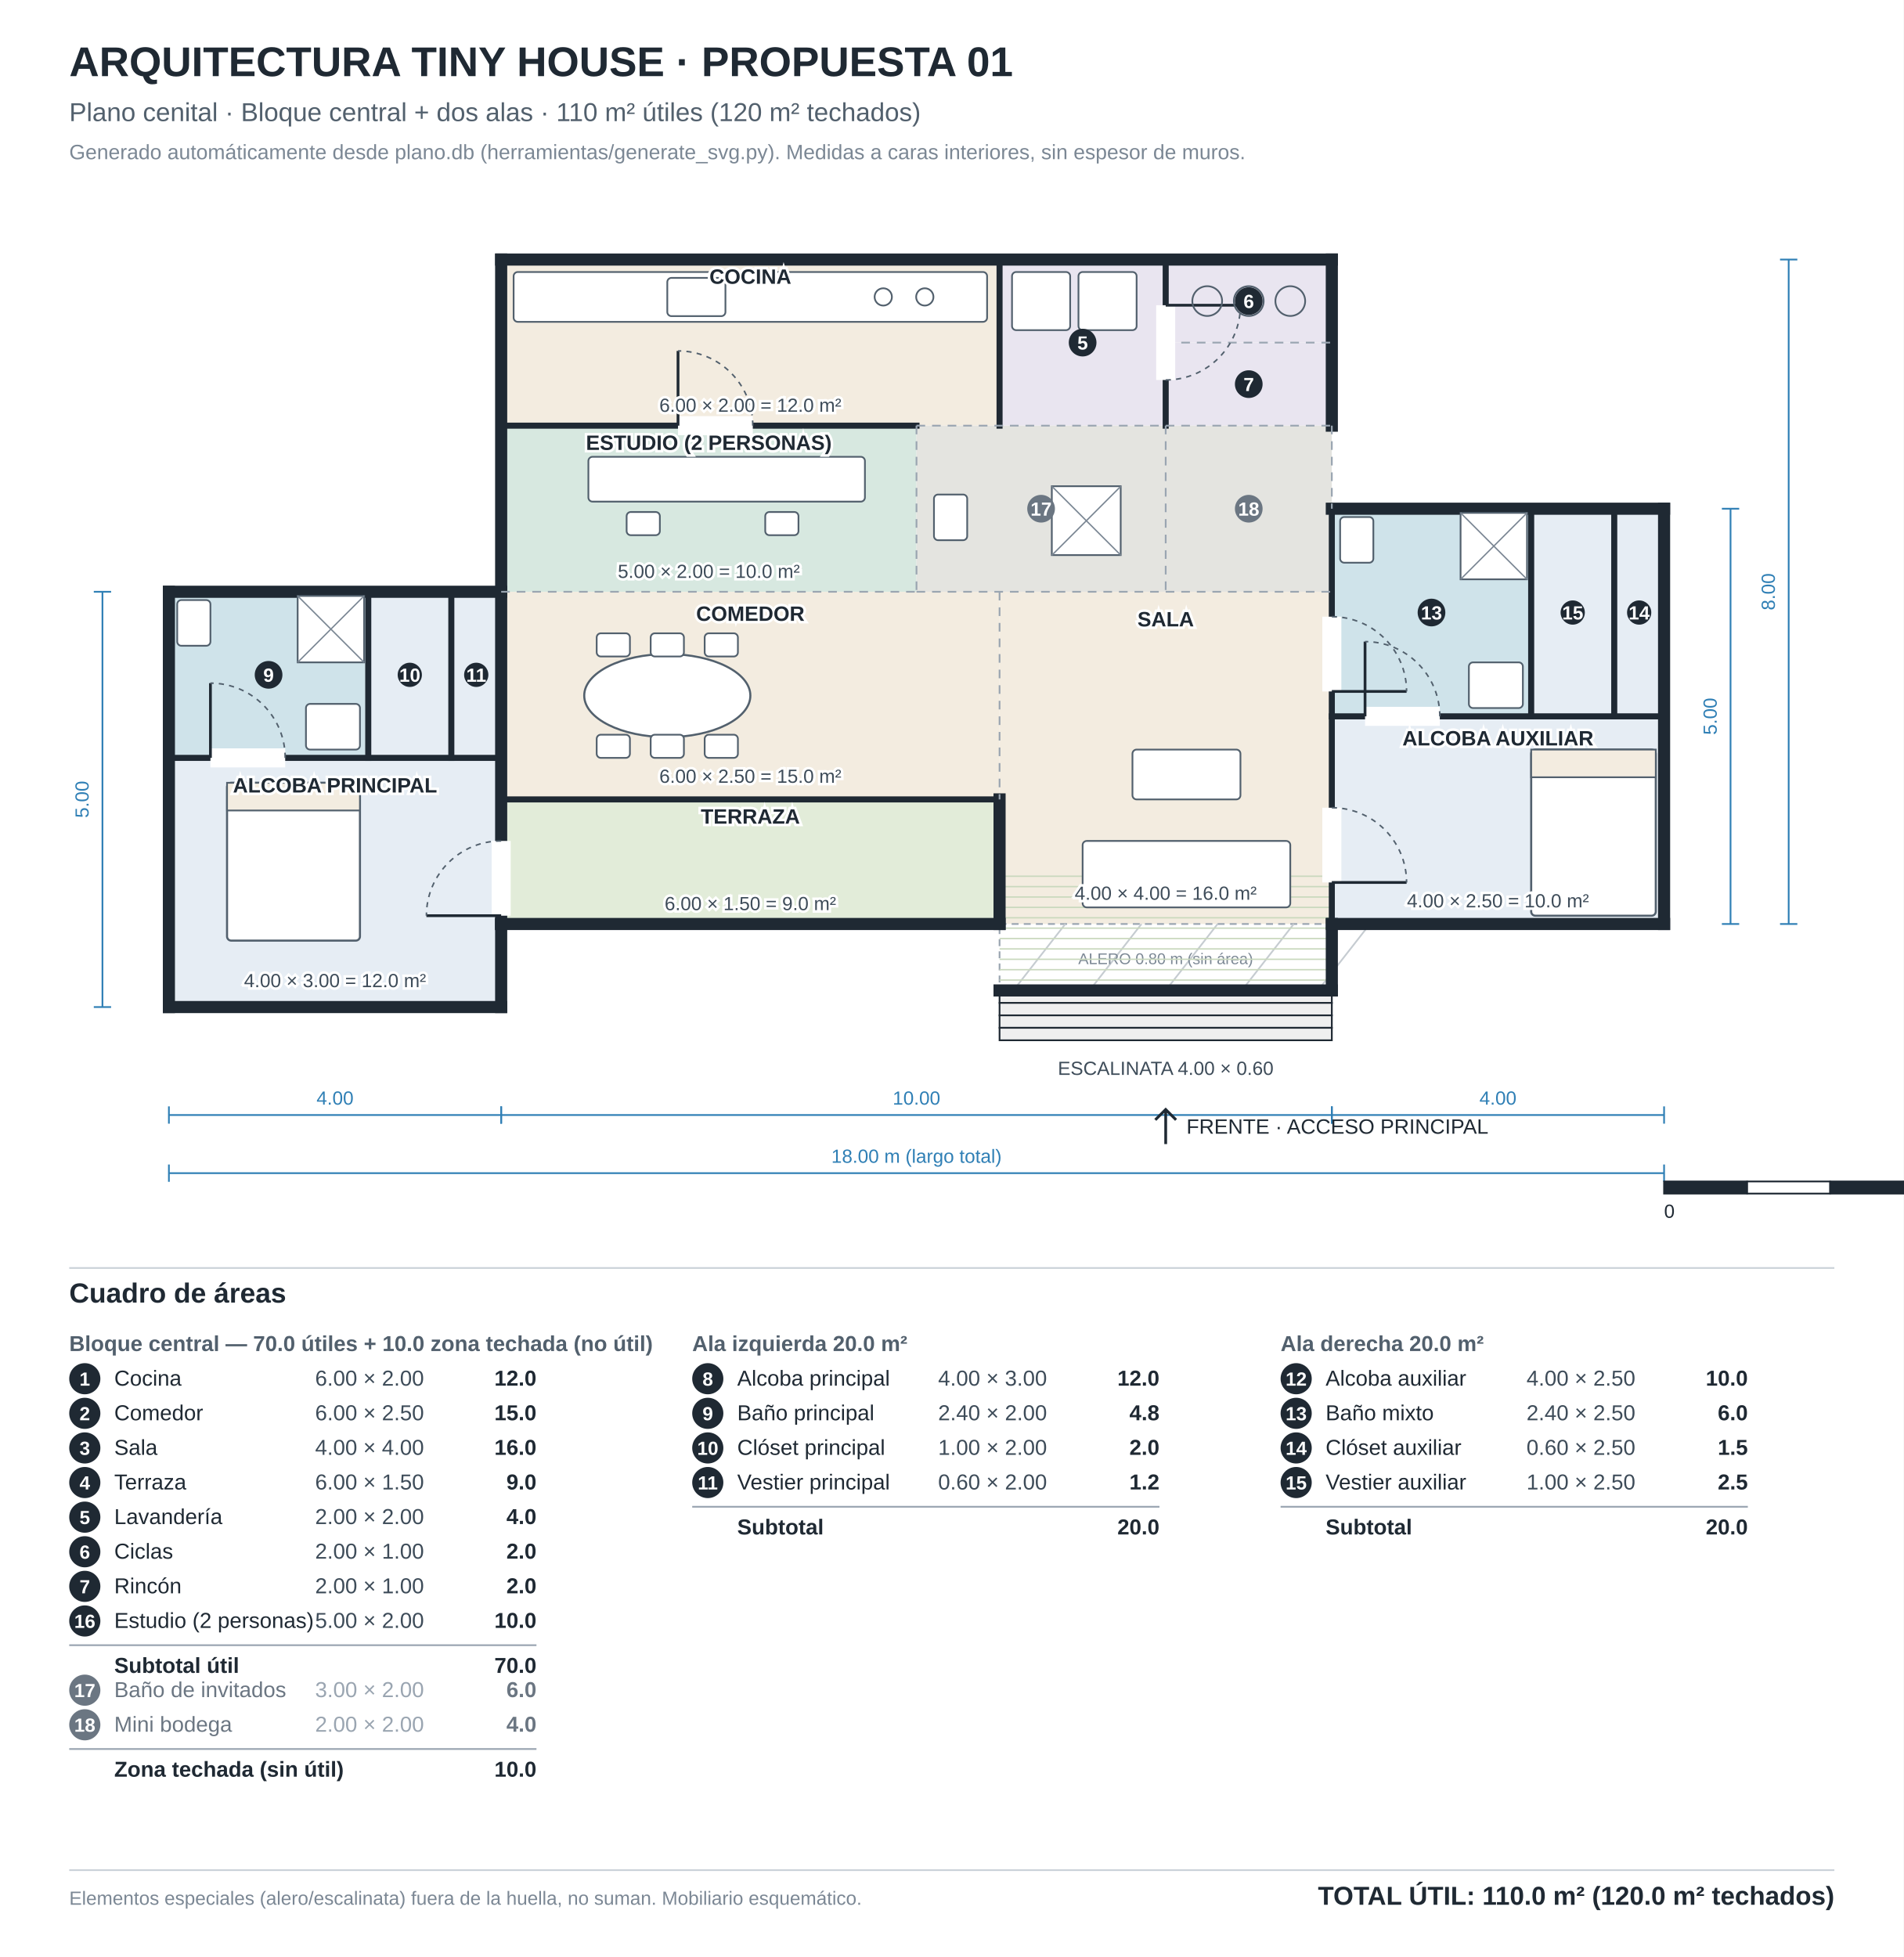
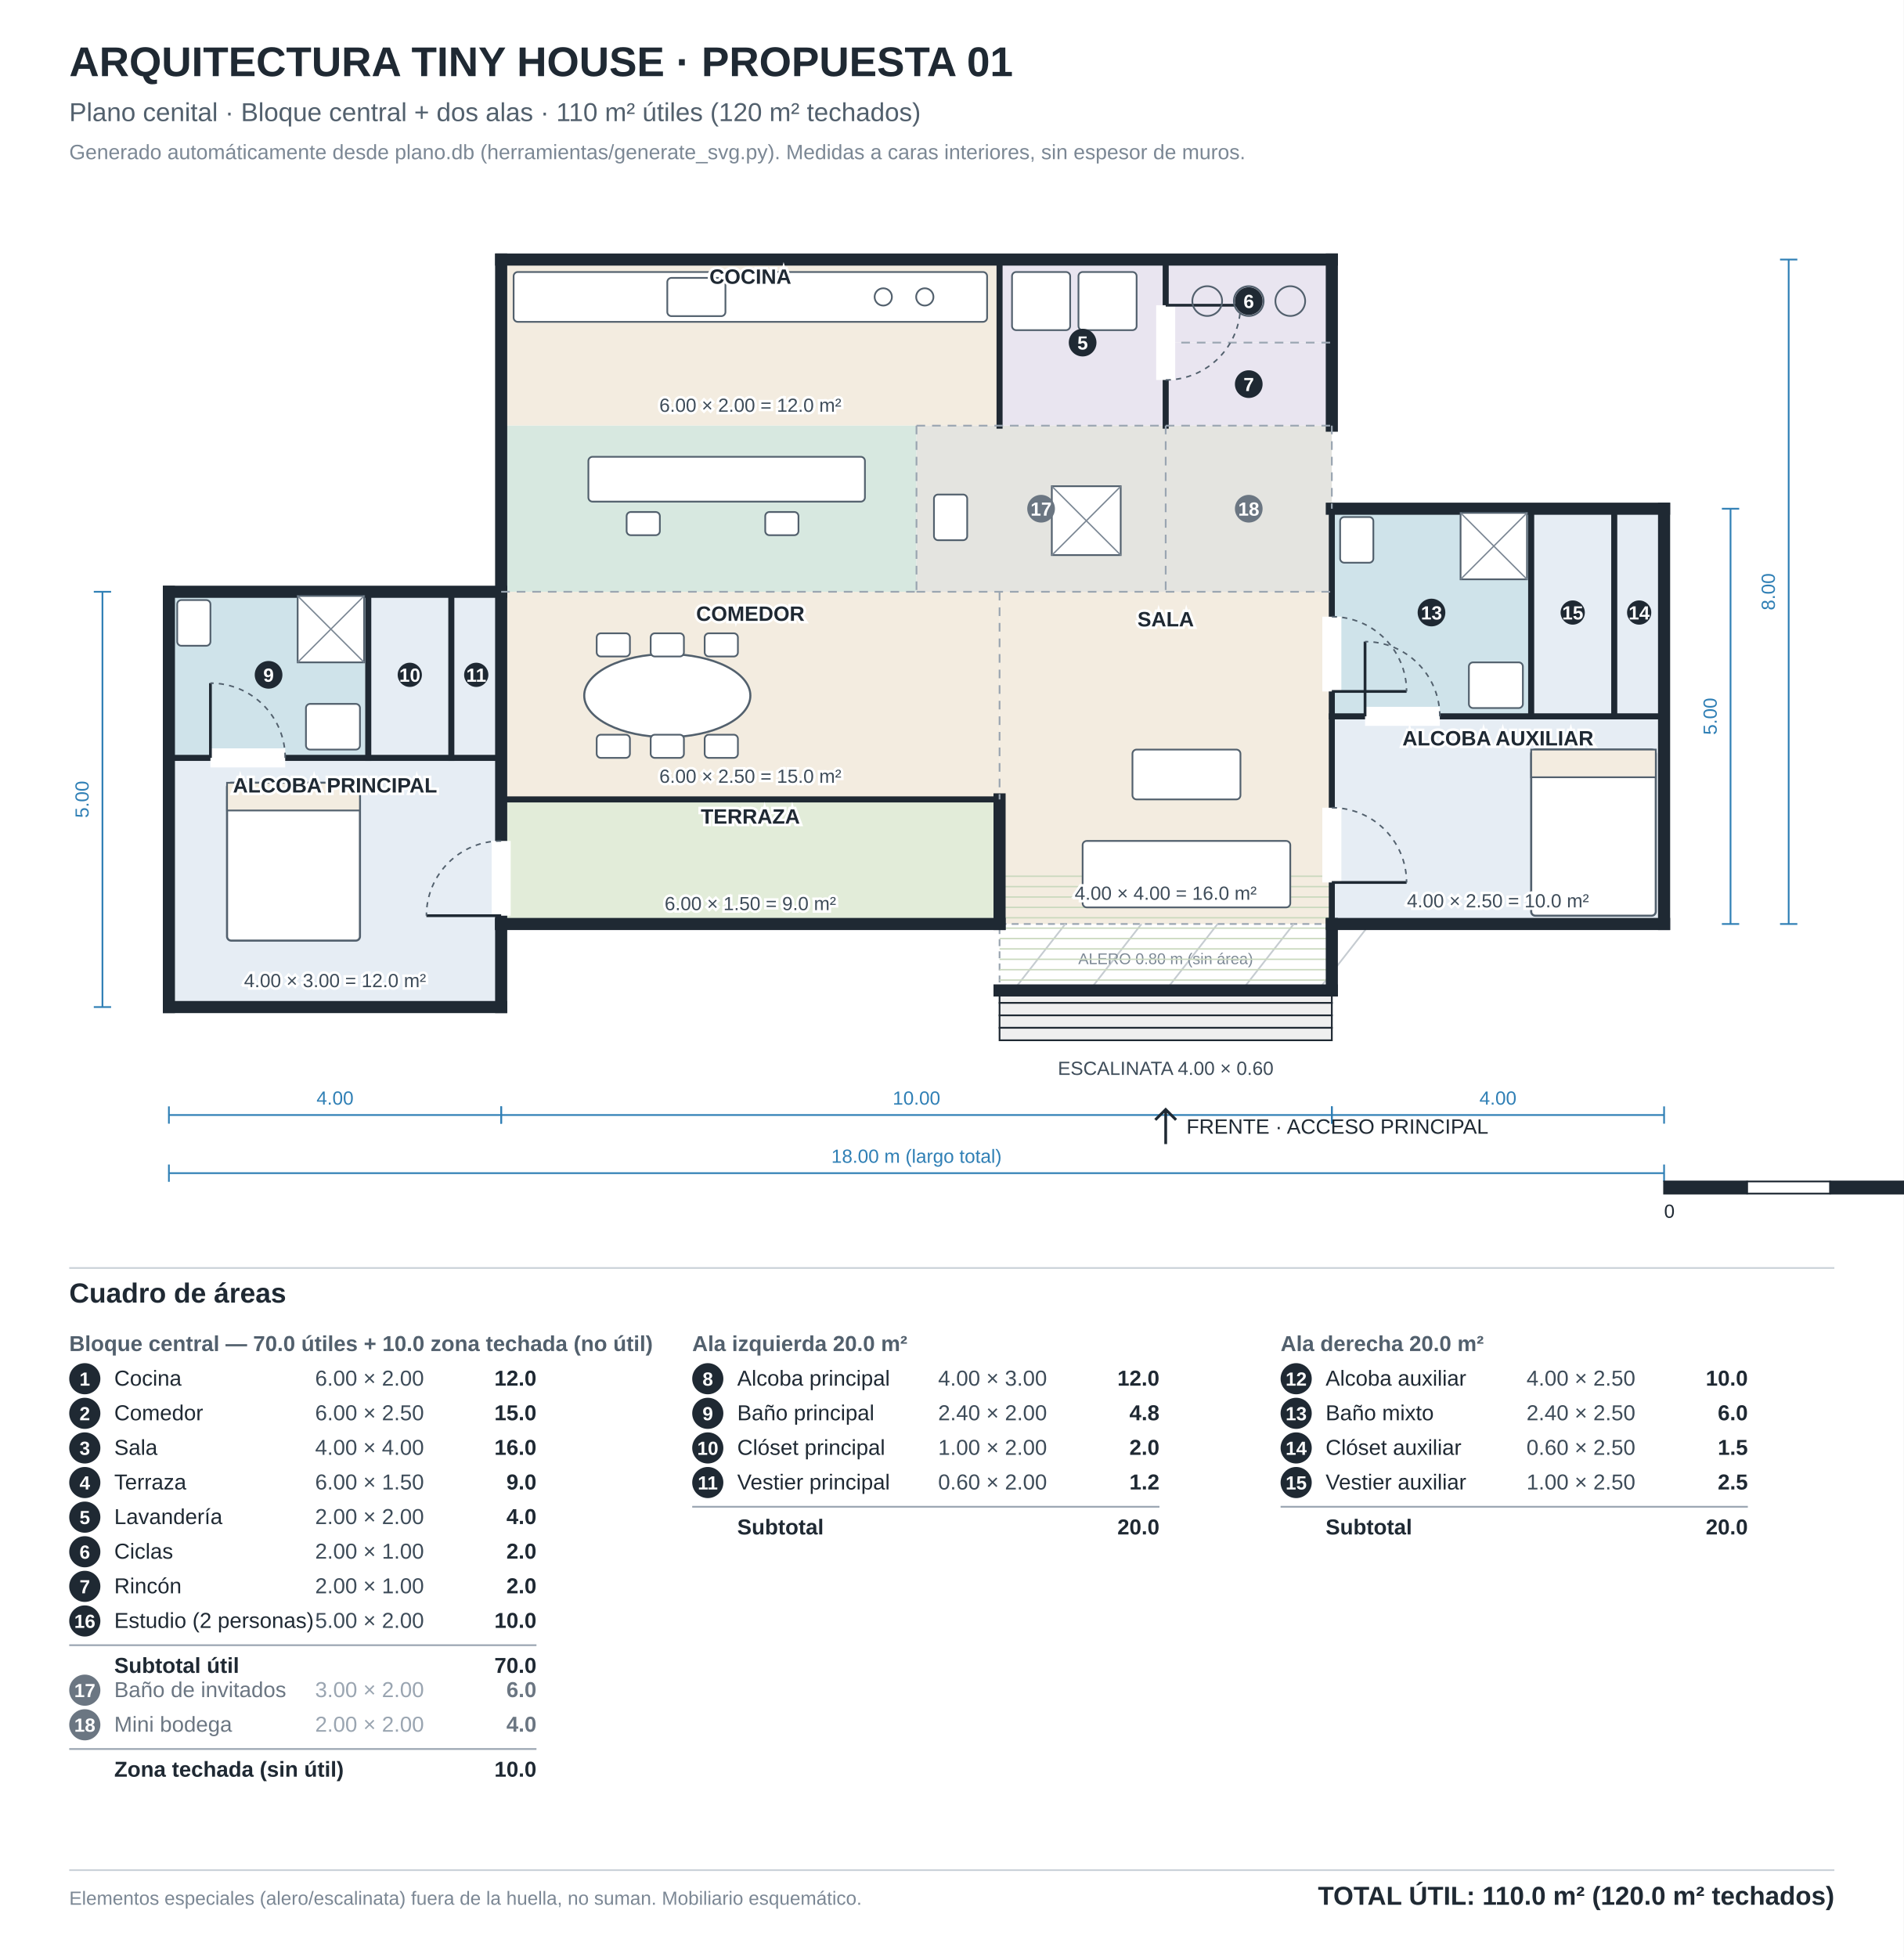
<svg xmlns="http://www.w3.org/2000/svg" viewBox="0 0 1100 1131" width="1100" height="1131" font-family="Segoe UI, Arial, sans-serif">
  <rect width="1100" height="1131" fill="#ffffff" />
  <text x="40" y="44" font-size="24" font-weight="700" fill="#1f2933">ARQUITECTURA TINY HOUSE · PROPUESTA 01</text>
  <text x="40" y="70" font-size="15" fill="#52606d">Plano cenital · Bloque central + dos alas · 110 m² útiles (120 m² techados)</text>
  <text x="40" y="92" font-size="12" fill="#7b8794">Generado automáticamente desde plano.db (herramientas/generate_svg.py). Medidas a caras interiores, sin espesor de muros.</text>
  <rect x="289.6" y="150.0" width="288.0" height="96.0" fill="#f3ece0" />
  <rect x="289.6" y="342.0" width="288.0" height="120.0" fill="#f3ece0" />
  <rect x="577.6" y="342.0" width="192.0" height="192.0" fill="#f3ece0" />
  <rect x="289.6" y="462.0" width="288.0" height="72.0" fill="#e2ecd9" />
  <rect x="577.6" y="150.0" width="96.0" height="96.0" fill="#e9e5f0" />
  <rect x="673.6" y="150.0" width="96.0" height="48.0" fill="#e9e5f0" />
  <rect x="673.6" y="198.0" width="96.0" height="48.0" fill="#e9e5f0" />
  <rect x="97.6" y="438.0" width="192.0" height="144.0" fill="#e6edf4" />
  <rect x="97.6" y="342.0" width="115.2" height="96.0" fill="#cfe3ea" />
  <rect x="212.8" y="342.0" width="48.0" height="96.0" fill="#e6edf4" />
  <rect x="260.8" y="342.0" width="28.8" height="96.0" fill="#e6edf4" />
  <rect x="769.6" y="414.0" width="192.0" height="120.0" fill="#e6edf4" />
  <rect x="769.6" y="294.0" width="115.2" height="120.0" fill="#cfe3ea" />
  <rect x="932.8" y="294.0" width="28.8" height="120.0" fill="#e6edf4" />
  <rect x="884.8" y="294.0" width="48.0" height="120.0" fill="#e6edf4" />
  <rect x="289.6" y="246.0" width="240.0" height="96.0" fill="#d7e8e0" />
  <rect x="529.6" y="246.0" width="144.0" height="96.0" fill="#e4e4e0" />
  <rect x="673.6" y="246.0" width="96.0" height="96.0" fill="#e4e4e0" />
  <rect x="577.6" y="534.0" width="192.0" height="38.4" fill="none" stroke="#9aa5b1" stroke-width="1" stroke-dasharray="4 3" />
  <line x1="585.6" y1="572.4" x2="615.6" y2="534.0" stroke="#c6ccd1" stroke-width="1" />
  <line x1="629.6" y1="572.4" x2="659.6" y2="534.0" stroke="#c6ccd1" stroke-width="1" />
  <line x1="673.6" y1="572.4" x2="703.6" y2="534.0" stroke="#c6ccd1" stroke-width="1" />
  <line x1="717.6" y1="572.4" x2="747.6" y2="534.0" stroke="#c6ccd1" stroke-width="1" />
  <line x1="761.6" y1="572.4" x2="791.6" y2="534.0" stroke="#c6ccd1" stroke-width="1" />
  <text x="673.6" y="557.2" font-size="9" text-anchor="middle" fill="#7b8794">ALERO 0.80 m (sin área)</text>
  <line x1="577.6" y1="506.4" x2="769.6" y2="506.4" stroke="#c9d8bd" stroke-width="0.8" />
  <line x1="577.6" y1="512.4" x2="769.6" y2="512.4" stroke="#c9d8bd" stroke-width="0.8" />
  <line x1="577.6" y1="518.4" x2="769.6" y2="518.4" stroke="#c9d8bd" stroke-width="0.8" />
  <line x1="577.6" y1="524.4" x2="769.6" y2="524.4" stroke="#c9d8bd" stroke-width="0.8" />
  <line x1="577.6" y1="530.4" x2="769.6" y2="530.4" stroke="#c9d8bd" stroke-width="0.8" />
  <line x1="577.6" y1="536.4" x2="769.6" y2="536.4" stroke="#c9d8bd" stroke-width="0.8" />
  <line x1="577.6" y1="542.4" x2="769.6" y2="542.4" stroke="#c9d8bd" stroke-width="0.8" />
  <line x1="577.6" y1="548.4" x2="769.6" y2="548.4" stroke="#c9d8bd" stroke-width="0.8" />
  <line x1="577.6" y1="554.4" x2="769.6" y2="554.4" stroke="#c9d8bd" stroke-width="0.8" />
  <line x1="577.6" y1="560.4" x2="769.6" y2="560.4" stroke="#c9d8bd" stroke-width="0.8" />
  <line x1="577.6" y1="566.4" x2="769.6" y2="566.4" stroke="#c9d8bd" stroke-width="0.8" />
  <rect x="577.6" y="572.4" width="192.0" height="7.2" fill="#efefef" stroke="#1f2933" stroke-width="1" />
  <rect x="577.6" y="579.6" width="192.0" height="7.2" fill="#efefef" stroke="#1f2933" stroke-width="1" />
  <rect x="577.6" y="586.8" width="192.0" height="7.2" fill="#efefef" stroke="#1f2933" stroke-width="1" />
  <rect x="577.6" y="594.0" width="192.0" height="7.2" fill="#efefef" stroke="#1f2933" stroke-width="1" />
  <text x="673.6" y="621.2" font-size="11" text-anchor="middle" fill="#3e4c59">ESCALINATA 4.00 × 0.60</text>
  <line x1="97.6" y1="342.0" x2="289.6" y2="342.0" stroke="#1f2933" stroke-width="7" stroke-linecap="square" />
  <line x1="97.6" y1="342.0" x2="97.6" y2="582.0" stroke="#1f2933" stroke-width="7" stroke-linecap="square" />
  <line x1="97.6" y1="582.0" x2="289.6" y2="582.0" stroke="#1f2933" stroke-width="7" stroke-linecap="square" />
  <line x1="289.6" y1="582.0" x2="289.6" y2="534.0" stroke="#1f2933" stroke-width="7" stroke-linecap="square" />
  <line x1="289.6" y1="150.0" x2="769.6" y2="150.0" stroke="#1f2933" stroke-width="7" stroke-linecap="square" />
  <line x1="289.6" y1="150.0" x2="289.6" y2="534.0" stroke="#1f2933" stroke-width="7" stroke-linecap="square" />
  <line x1="769.6" y1="150.0" x2="769.6" y2="246.0" stroke="#1f2933" stroke-width="7" stroke-linecap="square" />
  <line x1="289.6" y1="534.0" x2="577.6" y2="534.0" stroke="#1f2933" stroke-width="7" stroke-linecap="square" />
  <line x1="769.6" y1="534.0" x2="769.6" y2="572.4" stroke="#1f2933" stroke-width="7" stroke-linecap="square" />
  <line x1="577.6" y1="572.4" x2="769.6" y2="572.4" stroke="#1f2933" stroke-width="7" stroke-linecap="square" />
  <line x1="577.6" y1="462.0" x2="577.6" y2="534.0" stroke="#1f2933" stroke-width="7" stroke-linecap="square" />
  <line x1="769.6" y1="294.0" x2="961.6" y2="294.0" stroke="#1f2933" stroke-width="7" stroke-linecap="square" />
  <line x1="961.6" y1="294.0" x2="961.6" y2="534.0" stroke="#1f2933" stroke-width="7" stroke-linecap="square" />
  <line x1="961.6" y1="534.0" x2="769.6" y2="534.0" stroke="#1f2933" stroke-width="7" stroke-linecap="square" />
  <line x1="97.6" y1="438.0" x2="289.6" y2="438.0" stroke="#1f2933" stroke-width="3.5" stroke-linecap="square" />
  <line x1="212.8" y1="342.0" x2="212.8" y2="438.0" stroke="#1f2933" stroke-width="3.5" stroke-linecap="square" />
  <line x1="260.8" y1="342.0" x2="260.8" y2="438.0" stroke="#1f2933" stroke-width="3.5" stroke-linecap="square" />
  <line x1="769.6" y1="414.0" x2="961.6" y2="414.0" stroke="#1f2933" stroke-width="3.5" stroke-linecap="square" />
  <line x1="884.8" y1="294.0" x2="884.8" y2="414.0" stroke="#1f2933" stroke-width="3.5" stroke-linecap="square" />
  <line x1="932.8" y1="294.0" x2="932.8" y2="414.0" stroke="#1f2933" stroke-width="3.5" stroke-linecap="square" />
  <line x1="289.6" y1="462.0" x2="577.6" y2="462.0" stroke="#1f2933" stroke-width="3.5" stroke-linecap="square" />
  <line x1="577.6" y1="150.0" x2="577.6" y2="246.0" stroke="#1f2933" stroke-width="3.5" stroke-linecap="square" />
-   <line x1="289.6" y1="246.0" x2="529.6" y2="246.0" stroke="#1f2933" stroke-width="3.5" stroke-linecap="square" />
  <line x1="673.6" y1="150.0" x2="673.6" y2="246.0" stroke="#1f2933" stroke-width="3.5" stroke-linecap="square" />
  <line x1="769.6" y1="294.0" x2="769.6" y2="534.0" stroke="#1f2933" stroke-width="3.5" stroke-linecap="square" />
  <line x1="529.6" y1="246.0" x2="769.6" y2="246.0" stroke="#9aa5b1" stroke-width="1" stroke-dasharray="5 4" />
  <line x1="529.6" y1="342.0" x2="769.6" y2="342.0" stroke="#9aa5b1" stroke-width="1" stroke-dasharray="5 4" />
  <line x1="529.6" y1="246.0" x2="529.6" y2="342.0" stroke="#9aa5b1" stroke-width="1" stroke-dasharray="5 4" />
  <line x1="673.6" y1="246.0" x2="673.6" y2="342.0" stroke="#9aa5b1" stroke-width="1" stroke-dasharray="5 4" />
  <line x1="769.6" y1="246.0" x2="769.6" y2="294.0" stroke="#9aa5b1" stroke-width="1" stroke-dasharray="5 4" />
  <line x1="289.6" y1="342.0" x2="529.6" y2="342.0" stroke="#9aa5b1" stroke-width="1" stroke-dasharray="5 4" />
  <line x1="577.6" y1="342.0" x2="577.6" y2="462.0" stroke="#9aa5b1" stroke-width="1" stroke-dasharray="5 4" />
  <line x1="673.6" y1="198.0" x2="769.6" y2="198.0" stroke="#9aa5b1" stroke-width="1" stroke-dasharray="5 4" />
  <line x1="121.6" y1="438.0" x2="164.8" y2="438.0" stroke="#ffffff" stroke-width="11" />
  <line x1="121.6" y1="438.0" x2="121.6" y2="394.8" stroke="#1f2933" stroke-width="1.6" />
  <path d="M 164.8 438.0 A 43.2 43.2 0 0 0 121.6 394.8" fill="none" stroke="#52606d" stroke-width="0.9" stroke-dasharray="3 3" />
  <line x1="289.6" y1="486.0" x2="289.6" y2="529.2" stroke="#ffffff" stroke-width="11" />
  <line x1="289.6" y1="529.2" x2="246.4" y2="529.2" stroke="#1f2933" stroke-width="1.6" />
  <path d="M 289.6 486.0 A 43.2 43.2 0 0 0 246.4 529.2" fill="none" stroke="#52606d" stroke-width="0.9" stroke-dasharray="3 3" />
  <line x1="769.6" y1="356.4" x2="769.6" y2="399.6" stroke="#ffffff" stroke-width="11" />
  <line x1="769.6" y1="399.6" x2="812.8" y2="399.6" stroke="#1f2933" stroke-width="1.6" />
  <path d="M 769.6 356.4 A 43.2 43.2 0 0 1 812.8 399.6" fill="none" stroke="#52606d" stroke-width="0.9" stroke-dasharray="3 3" />
  <line x1="788.8" y1="414.0" x2="832.0" y2="414.0" stroke="#ffffff" stroke-width="11" />
  <line x1="788.8" y1="414.0" x2="788.8" y2="370.8" stroke="#1f2933" stroke-width="1.6" />
  <path d="M 832.0 414.0 A 43.2 43.2 0 0 0 788.8 370.8" fill="none" stroke="#52606d" stroke-width="0.9" stroke-dasharray="3 3" />
  <line x1="769.6" y1="466.8" x2="769.6" y2="510.0" stroke="#ffffff" stroke-width="11" />
  <line x1="769.6" y1="510.0" x2="812.8" y2="510.0" stroke="#1f2933" stroke-width="1.6" />
  <path d="M 769.6 466.8 A 43.2 43.2 0 0 1 812.8 510.0" fill="none" stroke="#52606d" stroke-width="0.9" stroke-dasharray="3 3" />
-   <line x1="391.8" y1="246.0" x2="435.0" y2="246.0" stroke="#ffffff" stroke-width="11" />
-   <line x1="391.8" y1="246.0" x2="391.8" y2="202.8" stroke="#1f2933" stroke-width="1.6" />
-   <path d="M 435.0 246.0 A 43.2 43.2 0 0 0 391.8 202.8" fill="none" stroke="#52606d" stroke-width="0.9" stroke-dasharray="3 3" />
  <line x1="673.6" y1="176.4" x2="673.6" y2="219.6" stroke="#ffffff" stroke-width="11" />
  <line x1="673.6" y1="176.4" x2="716.8" y2="176.4" stroke="#1f2933" stroke-width="1.6" />
  <path d="M 673.6 219.6 A 43.2 43.2 0 0 0 716.8 176.4" fill="none" stroke="#52606d" stroke-width="0.9" stroke-dasharray="3 3" />
  <rect x="296.8" y="157.2" width="273.6" height="28.8" rx="2.4" fill="#ffffff" stroke="#52606d" stroke-width="1" />
  <circle cx="510.4" cy="171.6" r="5.0" fill="none" stroke="#52606d" />
  <circle cx="534.4" cy="171.6" r="5.0" fill="none" stroke="#52606d" />
  <rect x="385.6" y="160.6" width="33.6" height="22.1" rx="2.4" fill="#ffffff" stroke="#52606d" stroke-width="1" />
  <rect x="584.8" y="157.2" width="33.6" height="33.6" rx="2.4" fill="#ffffff" stroke="#52606d" stroke-width="1" />
  <rect x="623.2" y="157.2" width="33.6" height="33.6" rx="2.4" fill="#ffffff" stroke="#52606d" stroke-width="1" />
  <circle cx="697.6" cy="174.0" r="8.6" fill="none" stroke="#52606d" />
  <circle cx="721.6" cy="174.0" r="8.6" fill="none" stroke="#52606d" />
  <circle cx="745.6" cy="174.0" r="8.6" fill="none" stroke="#52606d" />
  <rect x="340.0" y="264.0" width="159.8" height="25.9" rx="2.4" fill="#ffffff" stroke="#52606d" stroke-width="1" />
  <rect x="362.1" y="295.9" width="19.2" height="13.4" rx="2.4" fill="#ffffff" stroke="#52606d" stroke-width="1" />
  <rect x="442.2" y="295.9" width="19.2" height="13.4" rx="2.4" fill="#ffffff" stroke="#52606d" stroke-width="1" />
  <rect x="539.7" y="285.8" width="19.2" height="26.4" rx="2.4" fill="#ffffff" stroke="#52606d" stroke-width="1" />
  <rect x="607.8" y="281.0" width="39.8" height="39.8" fill="#ffffff" stroke="#52606d" stroke-width="1" />
  <line x1="607.8" y1="281.0" x2="647.7" y2="320.9" stroke="#7b8794" stroke-width="0.8" />
  <line x1="647.7" y1="281.0" x2="607.8" y2="320.9" stroke="#7b8794" stroke-width="0.8" />
  <ellipse cx="385.6" cy="402.0" rx="48.0" ry="24.0" fill="#ffffff" stroke="#52606d" stroke-width="1.2" />
  <rect x="344.8" y="366.0" width="19.2" height="13.4" rx="2.4" fill="#ffffff" stroke="#52606d" stroke-width="1" />
  <rect x="344.8" y="424.6" width="19.2" height="13.4" rx="2.4" fill="#ffffff" stroke="#52606d" stroke-width="1" />
  <rect x="376.0" y="366.0" width="19.2" height="13.4" rx="2.4" fill="#ffffff" stroke="#52606d" stroke-width="1" />
  <rect x="376.0" y="424.6" width="19.2" height="13.4" rx="2.4" fill="#ffffff" stroke="#52606d" stroke-width="1" />
  <rect x="407.2" y="366.0" width="19.2" height="13.4" rx="2.4" fill="#ffffff" stroke="#52606d" stroke-width="1" />
  <rect x="407.2" y="424.6" width="19.2" height="13.4" rx="2.4" fill="#ffffff" stroke="#52606d" stroke-width="1" />
  <rect x="625.6" y="486.0" width="120.0" height="38.4" rx="2.4" fill="#ffffff" stroke="#52606d" stroke-width="1" />
  <rect x="654.4" y="433.2" width="62.4" height="28.8" rx="2.4" fill="#ffffff" stroke="#52606d" stroke-width="1" />
  <rect x="131.2" y="452.4" width="76.8" height="91.2" rx="2.4" fill="#ffffff" stroke="#52606d" stroke-width="1.2" />
  <rect x="131.2" y="452.4" width="76.8" height="16.0" fill="#f3ece0" stroke="#52606d" stroke-width="1" />
  <rect x="102.4" y="346.8" width="19.2" height="26.4" rx="2.4" fill="#ffffff" stroke="#52606d" stroke-width="1" />
  <rect x="176.8" y="406.8" width="31.2" height="26.4" rx="2.4" fill="#ffffff" stroke="#52606d" stroke-width="1" />
  <rect x="172.0" y="344.4" width="38.4" height="38.4" fill="#ffffff" stroke="#52606d" stroke-width="1" />
  <line x1="172.0" y1="344.4" x2="210.4" y2="382.8" stroke="#7b8794" stroke-width="0.8" />
  <line x1="210.4" y1="344.4" x2="172.0" y2="382.8" stroke="#7b8794" stroke-width="0.8" />
  <rect x="884.8" y="433.2" width="72.0" height="96.0" rx="2.4" fill="#ffffff" stroke="#52606d" stroke-width="1.2" />
  <rect x="884.8" y="433.2" width="72.0" height="16.0" fill="#f3ece0" stroke="#52606d" stroke-width="1" />
  <rect x="774.4" y="298.8" width="19.2" height="26.4" rx="2.4" fill="#ffffff" stroke="#52606d" stroke-width="1" />
  <rect x="848.8" y="382.8" width="31.2" height="26.4" rx="2.4" fill="#ffffff" stroke="#52606d" stroke-width="1" />
  <rect x="844.0" y="296.4" width="38.4" height="38.4" fill="#ffffff" stroke="#52606d" stroke-width="1" />
  <line x1="844.0" y1="296.4" x2="882.4" y2="334.8" stroke="#7b8794" stroke-width="0.8" />
  <line x1="882.4" y1="296.4" x2="844.0" y2="334.8" stroke="#7b8794" stroke-width="0.8" />
  <text x="433.6" y="164.0" font-size="12" font-weight="700" text-anchor="middle" fill="#ffffff" stroke="#ffffff" stroke-width="3" paint-order="stroke">COCINA</text>
  <text x="433.6" y="164.0" font-size="12" font-weight="700" text-anchor="middle" fill="#1f2933">COCINA</text>
  <text x="433.6" y="238.0" font-size="11" font-weight="400" text-anchor="middle" fill="#ffffff" stroke="#ffffff" stroke-width="3" paint-order="stroke">6.00 × 2.00 = 12.0 m²</text>
  <text x="433.6" y="238.0" font-size="11" font-weight="400" text-anchor="middle" fill="#3e4c59">6.00 × 2.00 = 12.0 m²</text>
  <text x="433.6" y="358.8" font-size="12" font-weight="700" text-anchor="middle" fill="#ffffff" stroke="#ffffff" stroke-width="3" paint-order="stroke">COMEDOR</text>
  <text x="433.6" y="358.8" font-size="12" font-weight="700" text-anchor="middle" fill="#1f2933">COMEDOR</text>
  <text x="433.6" y="452.4" font-size="11" font-weight="400" text-anchor="middle" fill="#ffffff" stroke="#ffffff" stroke-width="3" paint-order="stroke">6.00 × 2.50 = 15.0 m²</text>
  <text x="433.6" y="452.4" font-size="11" font-weight="400" text-anchor="middle" fill="#3e4c59">6.00 × 2.50 = 15.0 m²</text>
  <text x="673.6" y="362.0" font-size="12" font-weight="700" text-anchor="middle" fill="#ffffff" stroke="#ffffff" stroke-width="3" paint-order="stroke">SALA</text>
  <text x="673.6" y="362.0" font-size="12" font-weight="700" text-anchor="middle" fill="#1f2933">SALA</text>
  <text x="673.6" y="520.0" font-size="11" font-weight="400" text-anchor="middle" fill="#ffffff" stroke="#ffffff" stroke-width="3" paint-order="stroke">4.00 × 4.00 = 16.0 m²</text>
  <text x="673.6" y="520.0" font-size="11" font-weight="400" text-anchor="middle" fill="#3e4c59">4.00 × 4.00 = 16.0 m²</text>
  <text x="433.6" y="476.0" font-size="12" font-weight="700" text-anchor="middle" fill="#ffffff" stroke="#ffffff" stroke-width="3" paint-order="stroke">TERRAZA</text>
  <text x="433.6" y="476.0" font-size="12" font-weight="700" text-anchor="middle" fill="#1f2933">TERRAZA</text>
  <text x="433.6" y="526.0" font-size="11" font-weight="400" text-anchor="middle" fill="#ffffff" stroke="#ffffff" stroke-width="3" paint-order="stroke">6.00 × 1.50 = 9.0 m²</text>
  <text x="433.6" y="526.0" font-size="11" font-weight="400" text-anchor="middle" fill="#3e4c59">6.00 × 1.50 = 9.0 m²</text>
  <circle cx="625.6" cy="198.0" r="8" fill="#1f2933" />
  <text x="625.6" y="202.0" font-size="11" font-weight="700" text-anchor="middle" fill="#fff">5</text>
  <circle cx="721.6" cy="174.0" r="8" fill="#1f2933" />
  <text x="721.6" y="178.0" font-size="11" font-weight="700" text-anchor="middle" fill="#fff">6</text>
  <circle cx="721.6" cy="222.0" r="8" fill="#1f2933" />
  <text x="721.6" y="226.0" font-size="11" font-weight="700" text-anchor="middle" fill="#fff">7</text>
  <text x="193.6" y="458.0" font-size="12" font-weight="700" text-anchor="middle" fill="#ffffff" stroke="#ffffff" stroke-width="3" paint-order="stroke">ALCOBA PRINCIPAL</text>
  <text x="193.6" y="458.0" font-size="12" font-weight="700" text-anchor="middle" fill="#1f2933">ALCOBA PRINCIPAL</text>
  <text x="193.6" y="570.5" font-size="11" font-weight="400" text-anchor="middle" fill="#ffffff" stroke="#ffffff" stroke-width="3" paint-order="stroke">4.00 × 3.00 = 12.0 m²</text>
  <text x="193.6" y="570.5" font-size="11" font-weight="400" text-anchor="middle" fill="#3e4c59">4.00 × 3.00 = 12.0 m²</text>
  <circle cx="155.2" cy="390.0" r="8" fill="#1f2933" />
  <text x="155.2" y="394.0" font-size="11" font-weight="700" text-anchor="middle" fill="#fff">9</text>
  <circle cx="236.8" cy="390.0" r="7" fill="#1f2933" />
  <text x="236.8" y="394.0" font-size="11" font-weight="700" text-anchor="middle" fill="#fff">10</text>
  <circle cx="275.2" cy="390.0" r="7" fill="#1f2933" />
  <text x="275.2" y="394.0" font-size="11" font-weight="700" text-anchor="middle" fill="#fff">11</text>
  <text x="865.6" y="430.8" font-size="12" font-weight="700" text-anchor="middle" fill="#ffffff" stroke="#ffffff" stroke-width="3" paint-order="stroke">ALCOBA AUXILIAR</text>
  <text x="865.6" y="430.8" font-size="12" font-weight="700" text-anchor="middle" fill="#1f2933">ALCOBA AUXILIAR</text>
  <text x="865.6" y="524.4" font-size="11" font-weight="400" text-anchor="middle" fill="#ffffff" stroke="#ffffff" stroke-width="3" paint-order="stroke">4.00 × 2.50 = 10.0 m²</text>
  <text x="865.6" y="524.4" font-size="11" font-weight="400" text-anchor="middle" fill="#3e4c59">4.00 × 2.50 = 10.0 m²</text>
  <circle cx="827.2" cy="354.0" r="8" fill="#1f2933" />
  <text x="827.2" y="358.0" font-size="11" font-weight="700" text-anchor="middle" fill="#fff">13</text>
  <circle cx="947.2" cy="354.0" r="7" fill="#1f2933" />
  <text x="947.2" y="358.0" font-size="11" font-weight="700" text-anchor="middle" fill="#fff">14</text>
  <circle cx="908.8" cy="354.0" r="7" fill="#1f2933" />
  <text x="908.8" y="358.0" font-size="11" font-weight="700" text-anchor="middle" fill="#fff">15</text>
-   <text x="409.6" y="260.0" font-size="12" font-weight="700" text-anchor="middle" fill="#ffffff" stroke="#ffffff" stroke-width="3" paint-order="stroke">ESTUDIO (2 PERSONAS)</text>
-   <text x="409.6" y="260.0" font-size="12" font-weight="700" text-anchor="middle" fill="#1f2933">ESTUDIO (2 PERSONAS)</text>
-   <text x="409.6" y="334.0" font-size="11" font-weight="400" text-anchor="middle" fill="#ffffff" stroke="#ffffff" stroke-width="3" paint-order="stroke">5.00 × 2.00 = 10.0 m²</text>
-   <text x="409.6" y="334.0" font-size="11" font-weight="400" text-anchor="middle" fill="#3e4c59">5.00 × 2.00 = 10.0 m²</text>
  <circle cx="601.6" cy="294.0" r="8" fill="#6b7682" />
  <text x="601.6" y="298.0" font-size="11" font-weight="700" text-anchor="middle" fill="#fff">17</text>
  <circle cx="721.6" cy="294.0" r="8" fill="#6b7682" />
  <text x="721.6" y="298.0" font-size="11" font-weight="700" text-anchor="middle" fill="#fff">18</text>
  <line x1="97.6" y1="644.4" x2="289.6" y2="644.4" stroke="#2f7fb5" />
  <line x1="97.6" y1="639.4" x2="97.6" y2="649.4" stroke="#2f7fb5" />
  <line x1="289.6" y1="639.4" x2="289.6" y2="649.4" stroke="#2f7fb5" />
  <text x="193.6" y="638.4" font-size="11" fill="#2f7fb5" text-anchor="middle">4.00</text>
  <line x1="289.6" y1="644.4" x2="769.6" y2="644.4" stroke="#2f7fb5" />
  <line x1="289.6" y1="639.4" x2="289.6" y2="649.4" stroke="#2f7fb5" />
  <line x1="769.6" y1="639.4" x2="769.6" y2="649.4" stroke="#2f7fb5" />
  <text x="529.6" y="638.4" font-size="11" fill="#2f7fb5" text-anchor="middle">10.00</text>
  <line x1="769.6" y1="644.4" x2="961.6" y2="644.4" stroke="#2f7fb5" />
  <line x1="769.6" y1="639.4" x2="769.6" y2="649.4" stroke="#2f7fb5" />
  <line x1="961.6" y1="639.4" x2="961.6" y2="649.4" stroke="#2f7fb5" />
  <text x="865.6" y="638.4" font-size="11" fill="#2f7fb5" text-anchor="middle">4.00</text>
  <line x1="97.6" y1="678.0" x2="961.6" y2="678.0" stroke="#2f7fb5" />
  <line x1="97.6" y1="673.0" x2="97.6" y2="683.0" stroke="#2f7fb5" />
  <line x1="961.6" y1="673.0" x2="961.6" y2="683.0" stroke="#2f7fb5" />
  <text x="529.6" y="672.0" font-size="11" fill="#2f7fb5" text-anchor="middle">18.00 m (largo total)</text>
  <line x1="59.2" y1="342.0" x2="59.2" y2="582.0" stroke="#2f7fb5" />
  <line x1="54.2" y1="342.0" x2="64.2" y2="342.0" stroke="#2f7fb5" />
  <line x1="54.2" y1="582.0" x2="64.2" y2="582.0" stroke="#2f7fb5" />
  <text x="51.2" y="462.0" font-size="11" fill="#2f7fb5" text-anchor="middle" transform="rotate(-90 51.2 462.0)">5.00</text>
  <line x1="1000.0" y1="294.0" x2="1000.0" y2="534.0" stroke="#2f7fb5" />
  <line x1="995.0" y1="294.0" x2="1005.0" y2="294.0" stroke="#2f7fb5" />
  <line x1="995.0" y1="534.0" x2="1005.0" y2="534.0" stroke="#2f7fb5" />
  <text x="992.0" y="414.0" font-size="11" fill="#2f7fb5" text-anchor="middle" transform="rotate(-90 992.0 414.0)">5.00</text>
  <line x1="1033.6" y1="150.0" x2="1033.6" y2="534.0" stroke="#2f7fb5" />
  <line x1="1028.6" y1="150.0" x2="1038.6" y2="150.0" stroke="#2f7fb5" />
  <line x1="1028.6" y1="534.0" x2="1038.6" y2="534.0" stroke="#2f7fb5" />
  <text x="1025.6" y="342.0" font-size="11" fill="#2f7fb5" text-anchor="middle" transform="rotate(-90 1025.6 342.0)">8.00</text>
  <g transform="translate(673.6,649.2)">
    <path d="M0,12 L0,-8 M-6,-2 L0,-8 L6,-2" fill="none" stroke="#1f2933" stroke-width="1.6" />
    <text x="12" y="6" font-size="12" fill="#1f2933">FRENTE · ACCESO PRINCIPAL</text>
  </g>
  <rect x="961.6" y="682.8" width="48" height="7" fill="#1f2933" stroke="#1f2933" stroke-width="1" />
  <rect x="1009.6" y="682.8" width="48" height="7" fill="#fff" stroke="#1f2933" stroke-width="1" />
  <rect x="1057.6" y="682.8" width="48" height="7" fill="#1f2933" stroke="#1f2933" stroke-width="1" />
  <rect x="1105.6" y="682.8" width="48" height="7" fill="#fff" stroke="#1f2933" stroke-width="1" />
  <rect x="1153.6" y="682.8" width="48" height="7" fill="#1f2933" stroke="#1f2933" stroke-width="1" />
  <text x="961.6" y="703.8" font-size="11" fill="#1f2933">0</text>
  <text x="1201.6" y="703.8" font-size="11" text-anchor="middle" fill="#1f2933">5 m</text>
  <line x1="40" y1="732.8" x2="1060" y2="732.8" stroke="#cbd2d9" />
  <text x="40" y="752.8" font-size="16" font-weight="700" fill="#1f2933">Cuadro de áreas</text>
  <text x="40" y="780.8" font-size="12.5" font-weight="700" fill="#52606d">Bloque central — 70.0 útiles + 10.0 zona techada (no útil)</text>
  <circle cx="49" cy="796.8" r="9" fill="#1f2933" />
  <text x="49" y="800.8" font-size="11" font-weight="700" text-anchor="middle" fill="#fff">1</text>
  <text x="66" y="800.8" font-size="12.5" fill="#1f2933">Cocina</text>
  <text x="245" y="800.8" font-size="12.5" fill="#3e4c59" text-anchor="end">6.00 × 2.00</text>
  <text x="310" y="800.8" font-size="12.5" font-weight="700" fill="#1f2933" text-anchor="end">12.0</text>
  <circle cx="49" cy="816.8" r="9" fill="#1f2933" />
  <text x="49" y="820.8" font-size="11" font-weight="700" text-anchor="middle" fill="#fff">2</text>
  <text x="66" y="820.8" font-size="12.5" fill="#1f2933">Comedor</text>
  <text x="245" y="820.8" font-size="12.5" fill="#3e4c59" text-anchor="end">6.00 × 2.50</text>
  <text x="310" y="820.8" font-size="12.5" font-weight="700" fill="#1f2933" text-anchor="end">15.0</text>
  <circle cx="49" cy="836.8" r="9" fill="#1f2933" />
  <text x="49" y="840.8" font-size="11" font-weight="700" text-anchor="middle" fill="#fff">3</text>
  <text x="66" y="840.8" font-size="12.5" fill="#1f2933">Sala</text>
  <text x="245" y="840.8" font-size="12.5" fill="#3e4c59" text-anchor="end">4.00 × 4.00</text>
  <text x="310" y="840.8" font-size="12.5" font-weight="700" fill="#1f2933" text-anchor="end">16.0</text>
  <circle cx="49" cy="856.8" r="9" fill="#1f2933" />
  <text x="49" y="860.8" font-size="11" font-weight="700" text-anchor="middle" fill="#fff">4</text>
  <text x="66" y="860.8" font-size="12.5" fill="#1f2933">Terraza</text>
  <text x="245" y="860.8" font-size="12.5" fill="#3e4c59" text-anchor="end">6.00 × 1.50</text>
  <text x="310" y="860.8" font-size="12.5" font-weight="700" fill="#1f2933" text-anchor="end">9.0</text>
  <circle cx="49" cy="876.8" r="9" fill="#1f2933" />
  <text x="49" y="880.8" font-size="11" font-weight="700" text-anchor="middle" fill="#fff">5</text>
  <text x="66" y="880.8" font-size="12.5" fill="#1f2933">Lavandería</text>
  <text x="245" y="880.8" font-size="12.5" fill="#3e4c59" text-anchor="end">2.00 × 2.00</text>
  <text x="310" y="880.8" font-size="12.5" font-weight="700" fill="#1f2933" text-anchor="end">4.0</text>
  <circle cx="49" cy="896.8" r="9" fill="#1f2933" />
  <text x="49" y="900.8" font-size="11" font-weight="700" text-anchor="middle" fill="#fff">6</text>
  <text x="66" y="900.8" font-size="12.5" fill="#1f2933">Ciclas</text>
  <text x="245" y="900.8" font-size="12.5" fill="#3e4c59" text-anchor="end">2.00 × 1.00</text>
  <text x="310" y="900.8" font-size="12.5" font-weight="700" fill="#1f2933" text-anchor="end">2.0</text>
  <circle cx="49" cy="916.8" r="9" fill="#1f2933" />
  <text x="49" y="920.8" font-size="11" font-weight="700" text-anchor="middle" fill="#fff">7</text>
  <text x="66" y="920.8" font-size="12.5" fill="#1f2933">Rincón</text>
  <text x="245" y="920.8" font-size="12.5" fill="#3e4c59" text-anchor="end">2.00 × 1.00</text>
  <text x="310" y="920.8" font-size="12.5" font-weight="700" fill="#1f2933" text-anchor="end">2.0</text>
  <circle cx="49" cy="936.8" r="9" fill="#1f2933" />
  <text x="49" y="940.8" font-size="11" font-weight="700" text-anchor="middle" fill="#fff">16</text>
  <text x="66" y="940.8" font-size="12.5" fill="#1f2933">Estudio (2 personas)</text>
  <text x="245" y="940.8" font-size="12.5" fill="#3e4c59" text-anchor="end">5.00 × 2.00</text>
  <text x="310" y="940.8" font-size="12.5" font-weight="700" fill="#1f2933" text-anchor="end">10.0</text>
  <line x1="40" y1="950.8" x2="310" y2="950.8" stroke="#9aa5b1" />
  <text x="66" y="966.8" font-size="12.5" font-weight="700" fill="#1f2933">Subtotal útil</text>
  <text x="310" y="966.8" font-size="12.5" font-weight="700" text-anchor="end" fill="#1f2933">70.0</text>
  <circle cx="49" cy="976.8" r="9" fill="#6b7682" />
  <text x="49" y="980.8" font-size="11" font-weight="700" text-anchor="middle" fill="#fff">17</text>
  <text x="66" y="980.8" font-size="12.5" fill="#6b7682">Baño de invitados</text>
  <text x="245" y="980.8" font-size="12.5" fill="#9aa5b1" text-anchor="end">3.00 × 2.00</text>
  <text x="310" y="980.8" font-size="12.5" font-weight="700" fill="#6b7682" text-anchor="end">6.0</text>
  <circle cx="49" cy="996.8" r="9" fill="#6b7682" />
  <text x="49" y="1000.8" font-size="11" font-weight="700" text-anchor="middle" fill="#fff">18</text>
  <text x="66" y="1000.8" font-size="12.5" fill="#6b7682">Mini bodega</text>
  <text x="245" y="1000.8" font-size="12.5" fill="#9aa5b1" text-anchor="end">2.00 × 2.00</text>
  <text x="310" y="1000.8" font-size="12.5" font-weight="700" fill="#6b7682" text-anchor="end">4.0</text>
  <line x1="40" y1="1010.8" x2="310" y2="1010.8" stroke="#9aa5b1" />
  <text x="66" y="1026.8" font-size="12.5" font-weight="700" fill="#1f2933">Zona techada (sin útil)</text>
  <text x="310" y="1026.8" font-size="12.5" font-weight="700" text-anchor="end" fill="#1f2933">10.0</text>
  <text x="400" y="780.8" font-size="12.5" font-weight="700" fill="#52606d">Ala izquierda 20.0 m²</text>
  <circle cx="409" cy="796.8" r="9" fill="#1f2933" />
  <text x="409" y="800.8" font-size="11" font-weight="700" text-anchor="middle" fill="#fff">8</text>
  <text x="426" y="800.8" font-size="12.5" fill="#1f2933">Alcoba principal</text>
  <text x="605" y="800.8" font-size="12.5" fill="#3e4c59" text-anchor="end">4.00 × 3.00</text>
  <text x="670" y="800.8" font-size="12.5" font-weight="700" fill="#1f2933" text-anchor="end">12.0</text>
  <circle cx="409" cy="816.8" r="9" fill="#1f2933" />
  <text x="409" y="820.8" font-size="11" font-weight="700" text-anchor="middle" fill="#fff">9</text>
  <text x="426" y="820.8" font-size="12.5" fill="#1f2933">Baño principal</text>
  <text x="605" y="820.8" font-size="12.5" fill="#3e4c59" text-anchor="end">2.40 × 2.00</text>
  <text x="670" y="820.8" font-size="12.5" font-weight="700" fill="#1f2933" text-anchor="end">4.8</text>
  <circle cx="409" cy="836.8" r="9" fill="#1f2933" />
  <text x="409" y="840.8" font-size="11" font-weight="700" text-anchor="middle" fill="#fff">10</text>
  <text x="426" y="840.8" font-size="12.5" fill="#1f2933">Clóset principal</text>
  <text x="605" y="840.8" font-size="12.5" fill="#3e4c59" text-anchor="end">1.00 × 2.00</text>
  <text x="670" y="840.8" font-size="12.5" font-weight="700" fill="#1f2933" text-anchor="end">2.0</text>
  <circle cx="409" cy="856.8" r="9" fill="#1f2933" />
  <text x="409" y="860.8" font-size="11" font-weight="700" text-anchor="middle" fill="#fff">11</text>
  <text x="426" y="860.8" font-size="12.5" fill="#1f2933">Vestier principal</text>
  <text x="605" y="860.8" font-size="12.5" fill="#3e4c59" text-anchor="end">0.60 × 2.00</text>
  <text x="670" y="860.8" font-size="12.5" font-weight="700" fill="#1f2933" text-anchor="end">1.2</text>
  <line x1="400" y1="870.8" x2="670" y2="870.8" stroke="#9aa5b1" />
  <text x="426" y="886.8" font-size="12.5" font-weight="700" fill="#1f2933">Subtotal</text>
  <text x="670" y="886.8" font-size="12.5" font-weight="700" text-anchor="end" fill="#1f2933">20.0</text>
  <text x="740" y="780.8" font-size="12.5" font-weight="700" fill="#52606d">Ala derecha 20.0 m²</text>
  <circle cx="749" cy="796.8" r="9" fill="#1f2933" />
  <text x="749" y="800.8" font-size="11" font-weight="700" text-anchor="middle" fill="#fff">12</text>
  <text x="766" y="800.8" font-size="12.5" fill="#1f2933">Alcoba auxiliar</text>
  <text x="945" y="800.8" font-size="12.5" fill="#3e4c59" text-anchor="end">4.00 × 2.50</text>
  <text x="1010" y="800.8" font-size="12.5" font-weight="700" fill="#1f2933" text-anchor="end">10.0</text>
  <circle cx="749" cy="816.8" r="9" fill="#1f2933" />
  <text x="749" y="820.8" font-size="11" font-weight="700" text-anchor="middle" fill="#fff">13</text>
  <text x="766" y="820.8" font-size="12.5" fill="#1f2933">Baño mixto</text>
  <text x="945" y="820.8" font-size="12.5" fill="#3e4c59" text-anchor="end">2.40 × 2.50</text>
  <text x="1010" y="820.8" font-size="12.5" font-weight="700" fill="#1f2933" text-anchor="end">6.0</text>
  <circle cx="749" cy="836.8" r="9" fill="#1f2933" />
  <text x="749" y="840.8" font-size="11" font-weight="700" text-anchor="middle" fill="#fff">14</text>
  <text x="766" y="840.8" font-size="12.5" fill="#1f2933">Clóset auxiliar</text>
  <text x="945" y="840.8" font-size="12.5" fill="#3e4c59" text-anchor="end">0.60 × 2.50</text>
  <text x="1010" y="840.8" font-size="12.5" font-weight="700" fill="#1f2933" text-anchor="end">1.5</text>
  <circle cx="749" cy="856.8" r="9" fill="#1f2933" />
  <text x="749" y="860.8" font-size="11" font-weight="700" text-anchor="middle" fill="#fff">15</text>
  <text x="766" y="860.8" font-size="12.5" fill="#1f2933">Vestier auxiliar</text>
  <text x="945" y="860.8" font-size="12.5" fill="#3e4c59" text-anchor="end">1.00 × 2.50</text>
  <text x="1010" y="860.8" font-size="12.5" font-weight="700" fill="#1f2933" text-anchor="end">2.5</text>
  <line x1="740" y1="870.8" x2="1010" y2="870.8" stroke="#9aa5b1" />
  <text x="766" y="886.8" font-size="12.5" font-weight="700" fill="#1f2933">Subtotal</text>
  <text x="1010" y="886.8" font-size="12.5" font-weight="700" text-anchor="end" fill="#1f2933">20.0</text>
  <line x1="40" y1="1080.8" x2="1060" y2="1080.8" stroke="#cbd2d9" />
  <text x="1060" y="1100.8" font-size="15" font-weight="700" text-anchor="end" fill="#1f2933">TOTAL ÚTIL: 110.0 m² (120.0 m² techados)</text>
  <text x="40" y="1100.8" font-size="11" fill="#7b8794">Elementos especiales (alero/escalinata) fuera de la huella, no suman. Mobiliario esquemático.</text>
</svg>
